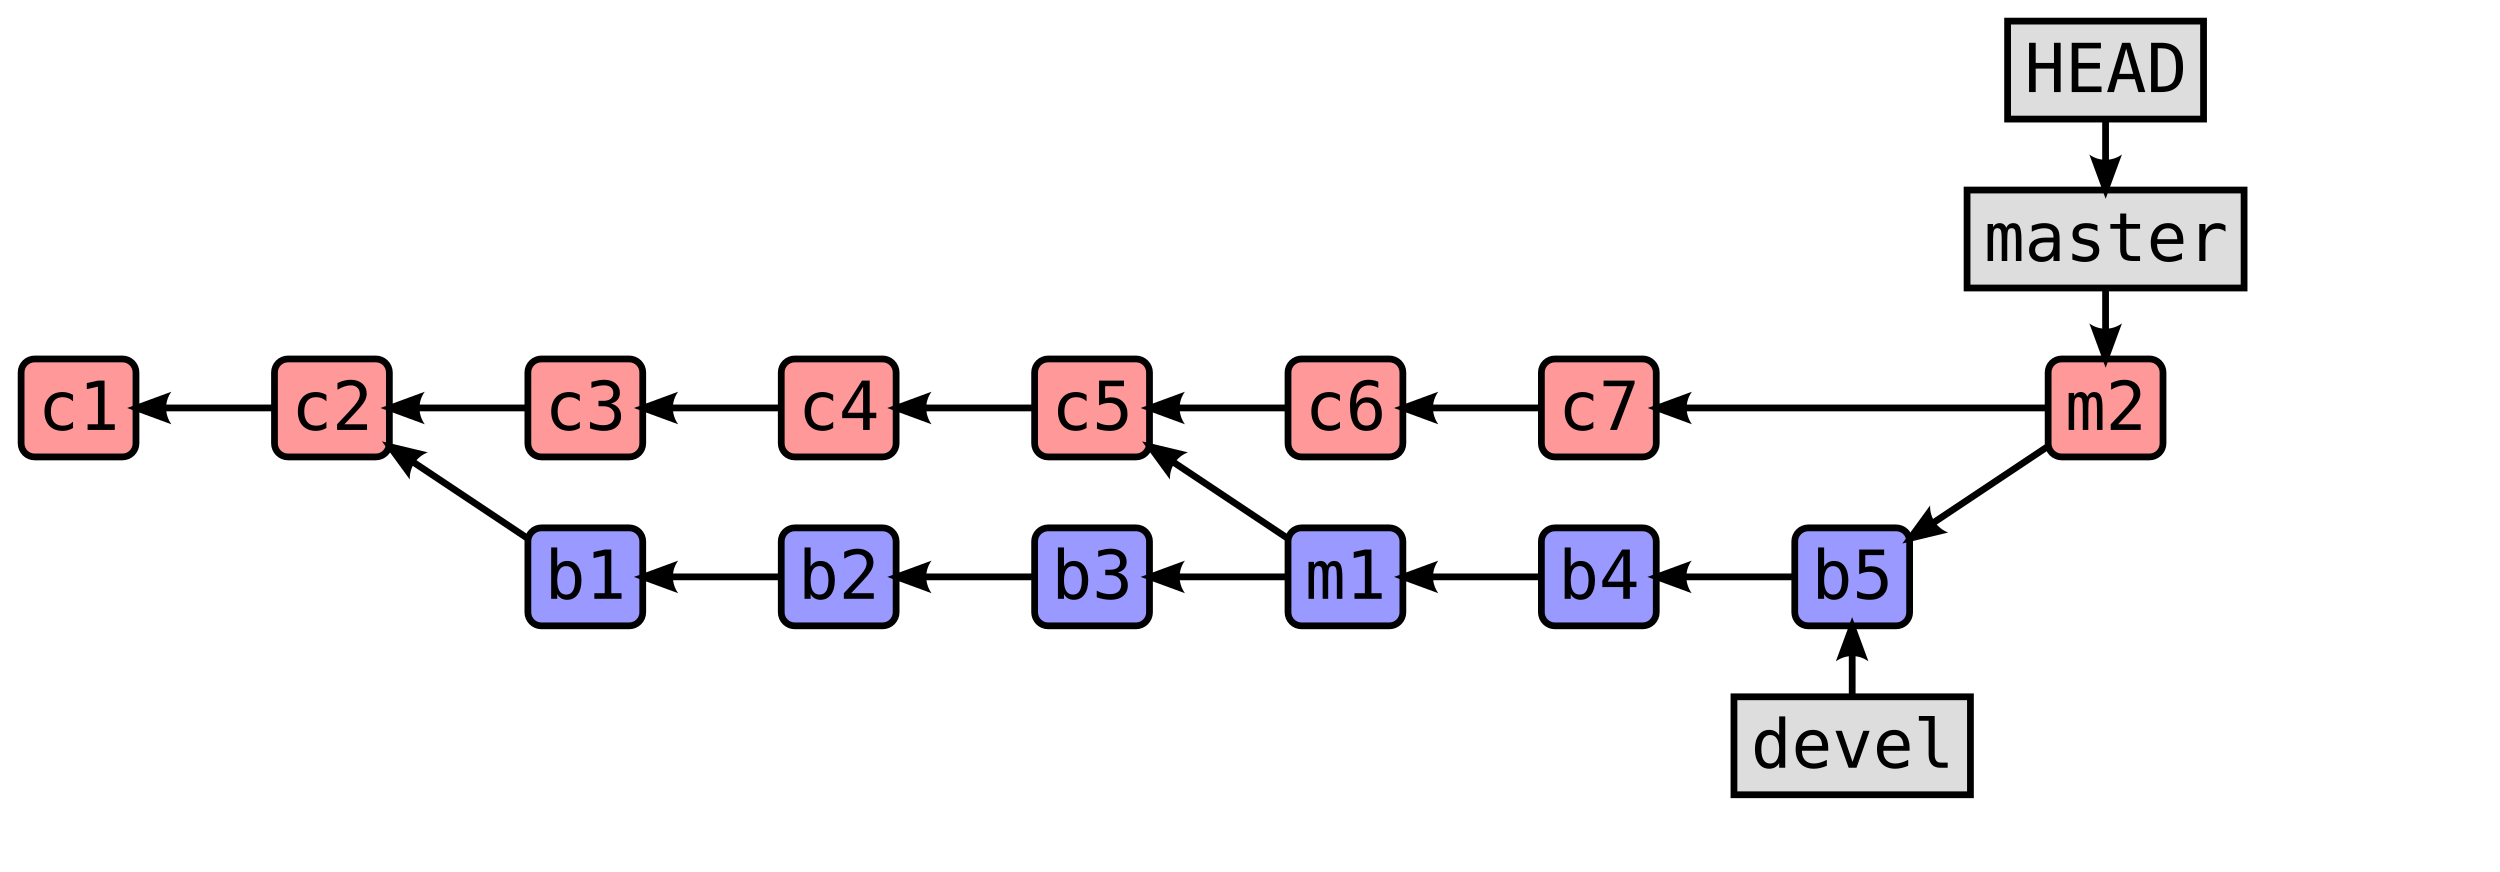
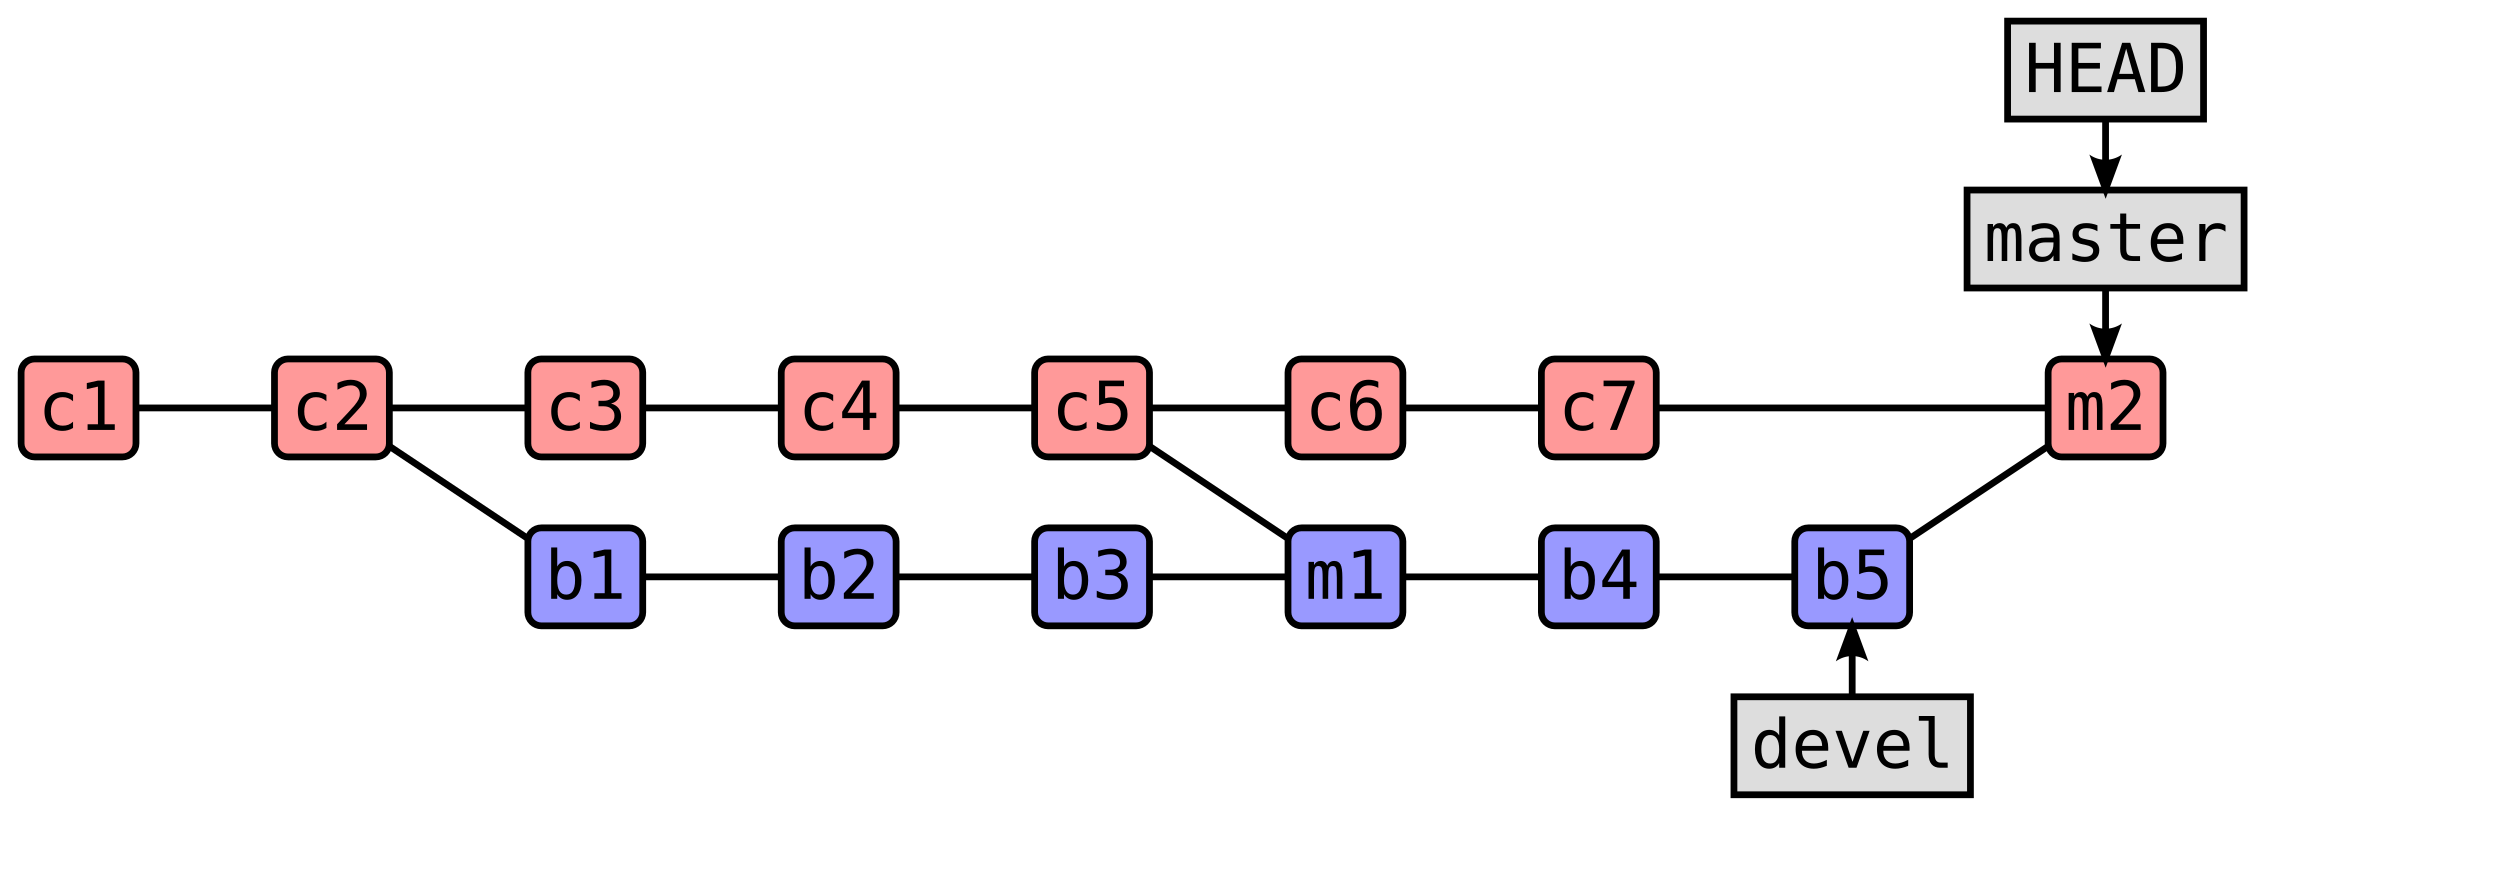
<svg xmlns="http://www.w3.org/2000/svg" width="592" height="206.4" id="svg2" version="1.1">
  <defs id="defs4">
    <marker orient="auto" refY="0.0" refX="0.0" id="Arrow2Mend" style="overflow:visible;">
      <path id="path3786" style="fill-rule:evenodd;stroke-width:0.625;stroke-linejoin:round;" d="M 8.719,4.034 L -2.207,0.016 L 8.719,-4.002 C 6.973,-1.63 6.983,1.616 8.719,4.034 z " transform="scale(0.6) rotate(180) translate(0,0)" />
    </marker>
  </defs>
  <g id="layer1">
    <rect style="fill:#ff9999;stroke:#000000;stroke-width:1.6;stroke-miterlimit:4;stroke-dasharray:none" id="rect2989" width="27.2" height="23.2" x="5" y="85" ry="3.2" />
    <text xml:space="preserve" style="font-size:16px;font-style:normal;font-weight:normal;line-height:125%;letter-spacing:0px;word-spacing:0px;fill:#000000;fill-opacity:1;stroke:none;font-family:DejaVu Sans Mono" x="9" y="101.8" id="text2985">
      <tspan id="tspan2987" x="9" y="101.8">c1</tspan>
    </text>
  </g>
  <g id="layer1">
    <rect style="fill:#ff9999;stroke:#000000;stroke-width:1.6;stroke-miterlimit:4;stroke-dasharray:none" id="rect2989" width="27.2" height="23.2" x="65" y="85" ry="3.2" />
    <text xml:space="preserve" style="font-size:16px;font-style:normal;font-weight:normal;line-height:125%;letter-spacing:0px;word-spacing:0px;fill:#000000;fill-opacity:1;stroke:none;font-family:DejaVu Sans Mono" x="69" y="101.8" id="text2985">
      <tspan id="tspan2987" x="69" y="101.8">c2</tspan>
    </text>
  </g>
-   <g id="layer1">
-     <path style="fill:none;stroke:#000000;stroke-width:1.6;stroke-linecap:butt;stroke-linejoin:miter;stroke-opacity:1;marker-end:url(#Arrow2Mend);stroke-miterlimit:4;stroke-dasharray:none" d="M 64.98,96.6 32.22,96.6" id="path2985" />
-   </g>
+   <line x1="64.98" y1="96.6" x2="32.22" y2="96.6" style="stroke:#000000; stroke-width:1.6; stroke-opacity:1.0" />
  <g id="layer1">
    <rect style="fill:#9999ff;stroke:#000000;stroke-width:1.6;stroke-miterlimit:4;stroke-dasharray:none" id="rect2989" width="27.2" height="23.2" x="125" y="125" ry="3.2" />
    <text xml:space="preserve" style="font-size:16px;font-style:normal;font-weight:normal;line-height:125%;letter-spacing:0px;word-spacing:0px;fill:#000000;fill-opacity:1;stroke:none;font-family:DejaVu Sans Mono" x="129" y="141.8" id="text2985">
      <tspan id="tspan2987" x="129" y="141.8">b1</tspan>
    </text>
  </g>
-   <g id="layer1">
-     <path style="fill:none;stroke:#000000;stroke-width:1.6;stroke-linecap:butt;stroke-linejoin:miter;stroke-opacity:1;marker-end:url(#Arrow2Mend);stroke-miterlimit:4;stroke-dasharray:none" d="M 124.98,127.52 92.22,105.68" id="path2985" />
-   </g>
+   <line x1="124.98" y1="127.52" x2="92.22" y2="105.68" style="stroke:#000000; stroke-width:1.6; stroke-opacity:1.0" />
  <g id="layer1">
    <rect style="fill:#ff9999;stroke:#000000;stroke-width:1.6;stroke-miterlimit:4;stroke-dasharray:none" id="rect2989" width="27.2" height="23.2" x="125" y="85" ry="3.2" />
    <text xml:space="preserve" style="font-size:16px;font-style:normal;font-weight:normal;line-height:125%;letter-spacing:0px;word-spacing:0px;fill:#000000;fill-opacity:1;stroke:none;font-family:DejaVu Sans Mono" x="129" y="101.8" id="text2985">
      <tspan id="tspan2987" x="129" y="101.8">c3</tspan>
    </text>
  </g>
-   <g id="layer1">
-     <path style="fill:none;stroke:#000000;stroke-width:1.6;stroke-linecap:butt;stroke-linejoin:miter;stroke-opacity:1;marker-end:url(#Arrow2Mend);stroke-miterlimit:4;stroke-dasharray:none" d="M 124.98,96.6 92.22,96.6" id="path2985" />
-   </g>
+   <line x1="124.98" y1="96.6" x2="92.22" y2="96.6" style="stroke:#000000; stroke-width:1.6; stroke-opacity:1.0" />
  <g id="layer1">
    <rect style="fill:#9999ff;stroke:#000000;stroke-width:1.6;stroke-miterlimit:4;stroke-dasharray:none" id="rect2989" width="27.2" height="23.2" x="185" y="125" ry="3.2" />
    <text xml:space="preserve" style="font-size:16px;font-style:normal;font-weight:normal;line-height:125%;letter-spacing:0px;word-spacing:0px;fill:#000000;fill-opacity:1;stroke:none;font-family:DejaVu Sans Mono" x="189" y="141.8" id="text2985">
      <tspan id="tspan2987" x="189" y="141.8">b2</tspan>
    </text>
  </g>
-   <g id="layer1">
-     <path style="fill:none;stroke:#000000;stroke-width:1.6;stroke-linecap:butt;stroke-linejoin:miter;stroke-opacity:1;marker-end:url(#Arrow2Mend);stroke-miterlimit:4;stroke-dasharray:none" d="M 184.98,136.6 152.22,136.6" id="path2985" />
-   </g>
+   <line x1="184.98" y1="136.6" x2="152.22" y2="136.6" style="stroke:#000000; stroke-width:1.6; stroke-opacity:1.0" />
  <g id="layer1">
    <rect style="fill:#ff9999;stroke:#000000;stroke-width:1.6;stroke-miterlimit:4;stroke-dasharray:none" id="rect2989" width="27.2" height="23.2" x="185" y="85" ry="3.2" />
    <text xml:space="preserve" style="font-size:16px;font-style:normal;font-weight:normal;line-height:125%;letter-spacing:0px;word-spacing:0px;fill:#000000;fill-opacity:1;stroke:none;font-family:DejaVu Sans Mono" x="189" y="101.8" id="text2985">
      <tspan id="tspan2987" x="189" y="101.8">c4</tspan>
    </text>
  </g>
-   <g id="layer1">
-     <path style="fill:none;stroke:#000000;stroke-width:1.6;stroke-linecap:butt;stroke-linejoin:miter;stroke-opacity:1;marker-end:url(#Arrow2Mend);stroke-miterlimit:4;stroke-dasharray:none" d="M 184.98,96.6 152.22,96.6" id="path2985" />
-   </g>
+   <line x1="184.98" y1="96.6" x2="152.22" y2="96.6" style="stroke:#000000; stroke-width:1.6; stroke-opacity:1.0" />
  <g id="layer1">
    <rect style="fill:#9999ff;stroke:#000000;stroke-width:1.6;stroke-miterlimit:4;stroke-dasharray:none" id="rect2989" width="27.2" height="23.2" x="245" y="125" ry="3.2" />
    <text xml:space="preserve" style="font-size:16px;font-style:normal;font-weight:normal;line-height:125%;letter-spacing:0px;word-spacing:0px;fill:#000000;fill-opacity:1;stroke:none;font-family:DejaVu Sans Mono" x="249" y="141.8" id="text2985">
      <tspan id="tspan2987" x="249" y="141.8">b3</tspan>
    </text>
  </g>
-   <g id="layer1">
-     <path style="fill:none;stroke:#000000;stroke-width:1.6;stroke-linecap:butt;stroke-linejoin:miter;stroke-opacity:1;marker-end:url(#Arrow2Mend);stroke-miterlimit:4;stroke-dasharray:none" d="M 244.98,136.6 212.22,136.6" id="path2985" />
-   </g>
+   <line x1="244.98" y1="136.6" x2="212.22" y2="136.6" style="stroke:#000000; stroke-width:1.6; stroke-opacity:1.0" />
  <g id="layer1">
    <rect style="fill:#ff9999;stroke:#000000;stroke-width:1.6;stroke-miterlimit:4;stroke-dasharray:none" id="rect2989" width="27.2" height="23.2" x="245" y="85" ry="3.2" />
    <text xml:space="preserve" style="font-size:16px;font-style:normal;font-weight:normal;line-height:125%;letter-spacing:0px;word-spacing:0px;fill:#000000;fill-opacity:1;stroke:none;font-family:DejaVu Sans Mono" x="249" y="101.8" id="text2985">
      <tspan id="tspan2987" x="249" y="101.8">c5</tspan>
    </text>
  </g>
-   <g id="layer1">
-     <path style="fill:none;stroke:#000000;stroke-width:1.6;stroke-linecap:butt;stroke-linejoin:miter;stroke-opacity:1;marker-end:url(#Arrow2Mend);stroke-miterlimit:4;stroke-dasharray:none" d="M 244.98,96.6 212.22,96.6" id="path2985" />
-   </g>
+   <line x1="244.98" y1="96.6" x2="212.22" y2="96.6" style="stroke:#000000; stroke-width:1.6; stroke-opacity:1.0" />
  <g id="layer1">
    <rect style="fill:#9999ff;stroke:#000000;stroke-width:1.6;stroke-miterlimit:4;stroke-dasharray:none" id="rect2989" width="27.2" height="23.2" x="305" y="125" ry="3.2" />
    <text xml:space="preserve" style="font-size:16px;font-style:normal;font-weight:normal;line-height:125%;letter-spacing:0px;word-spacing:0px;fill:#000000;fill-opacity:1;stroke:none;font-family:DejaVu Sans Mono" x="309" y="141.8" id="text2985">
      <tspan id="tspan2987" x="309" y="141.8">m1</tspan>
    </text>
  </g>
-   <g id="layer1">
-     <path style="fill:none;stroke:#000000;stroke-width:1.6;stroke-linecap:butt;stroke-linejoin:miter;stroke-opacity:1;marker-end:url(#Arrow2Mend);stroke-miterlimit:4;stroke-dasharray:none" d="M 304.98,136.6 272.22,136.6" id="path2985" />
-   </g>
-   <g id="layer1">
-     <path style="fill:none;stroke:#000000;stroke-width:1.6;stroke-linecap:butt;stroke-linejoin:miter;stroke-opacity:1;marker-end:url(#Arrow2Mend);stroke-miterlimit:4;stroke-dasharray:none" d="M 304.98,127.52 272.22,105.68" id="path2985" />
-   </g>
+   <line x1="304.98" y1="136.6" x2="272.22" y2="136.6" style="stroke:#000000; stroke-width:1.6; stroke-opacity:1.0" />
+   <line x1="304.98" y1="127.52" x2="272.22" y2="105.68" style="stroke:#000000; stroke-width:1.6; stroke-opacity:1.0" />
  <g id="layer1">
    <rect style="fill:#ff9999;stroke:#000000;stroke-width:1.6;stroke-miterlimit:4;stroke-dasharray:none" id="rect2989" width="27.2" height="23.2" x="305" y="85" ry="3.2" />
    <text xml:space="preserve" style="font-size:16px;font-style:normal;font-weight:normal;line-height:125%;letter-spacing:0px;word-spacing:0px;fill:#000000;fill-opacity:1;stroke:none;font-family:DejaVu Sans Mono" x="309" y="101.8" id="text2985">
      <tspan id="tspan2987" x="309" y="101.8">c6</tspan>
    </text>
  </g>
-   <g id="layer1">
-     <path style="fill:none;stroke:#000000;stroke-width:1.6;stroke-linecap:butt;stroke-linejoin:miter;stroke-opacity:1;marker-end:url(#Arrow2Mend);stroke-miterlimit:4;stroke-dasharray:none" d="M 304.98,96.6 272.22,96.6" id="path2985" />
-   </g>
+   <line x1="304.98" y1="96.6" x2="272.22" y2="96.6" style="stroke:#000000; stroke-width:1.6; stroke-opacity:1.0" />
  <g id="layer1">
    <rect style="fill:#9999ff;stroke:#000000;stroke-width:1.6;stroke-miterlimit:4;stroke-dasharray:none" id="rect2989" width="27.2" height="23.2" x="365" y="125" ry="3.2" />
    <text xml:space="preserve" style="font-size:16px;font-style:normal;font-weight:normal;line-height:125%;letter-spacing:0px;word-spacing:0px;fill:#000000;fill-opacity:1;stroke:none;font-family:DejaVu Sans Mono" x="369" y="141.8" id="text2985">
      <tspan id="tspan2987" x="369" y="141.8">b4</tspan>
    </text>
  </g>
-   <g id="layer1">
-     <path style="fill:none;stroke:#000000;stroke-width:1.6;stroke-linecap:butt;stroke-linejoin:miter;stroke-opacity:1;marker-end:url(#Arrow2Mend);stroke-miterlimit:4;stroke-dasharray:none" d="M 364.98,136.6 332.22,136.6" id="path2985" />
-   </g>
+   <line x1="364.98" y1="136.6" x2="332.22" y2="136.6" style="stroke:#000000; stroke-width:1.6; stroke-opacity:1.0" />
  <g id="layer1">
    <rect style="fill:#ff9999;stroke:#000000;stroke-width:1.6;stroke-miterlimit:4;stroke-dasharray:none" id="rect2989" width="27.2" height="23.2" x="365" y="85" ry="3.2" />
    <text xml:space="preserve" style="font-size:16px;font-style:normal;font-weight:normal;line-height:125%;letter-spacing:0px;word-spacing:0px;fill:#000000;fill-opacity:1;stroke:none;font-family:DejaVu Sans Mono" x="369" y="101.8" id="text2985">
      <tspan id="tspan2987" x="369" y="101.8">c7</tspan>
    </text>
  </g>
-   <g id="layer1">
-     <path style="fill:none;stroke:#000000;stroke-width:1.6;stroke-linecap:butt;stroke-linejoin:miter;stroke-opacity:1;marker-end:url(#Arrow2Mend);stroke-miterlimit:4;stroke-dasharray:none" d="M 364.98,96.6 332.22,96.6" id="path2985" />
-   </g>
+   <line x1="364.98" y1="96.6" x2="332.22" y2="96.6" style="stroke:#000000; stroke-width:1.6; stroke-opacity:1.0" />
  <g id="layer1">
    <rect style="fill:#9999ff;stroke:#000000;stroke-width:1.6;stroke-miterlimit:4;stroke-dasharray:none" id="rect2989" width="27.2" height="23.2" x="425" y="125" ry="3.2" />
    <text xml:space="preserve" style="font-size:16px;font-style:normal;font-weight:normal;line-height:125%;letter-spacing:0px;word-spacing:0px;fill:#000000;fill-opacity:1;stroke:none;font-family:DejaVu Sans Mono" x="429" y="141.8" id="text2985">
      <tspan id="tspan2987" x="429" y="141.8">b5</tspan>
    </text>
  </g>
-   <g id="layer1">
-     <path style="fill:none;stroke:#000000;stroke-width:1.6;stroke-linecap:butt;stroke-linejoin:miter;stroke-opacity:1;marker-end:url(#Arrow2Mend);stroke-miterlimit:4;stroke-dasharray:none" d="M 424.98,136.6 392.22,136.6" id="path2985" />
-   </g>
+   <line x1="424.98" y1="136.6" x2="392.22" y2="136.6" style="stroke:#000000; stroke-width:1.6; stroke-opacity:1.0" />
  <g id="layer1">
    <rect style="fill:#dddddd;stroke:#000000;stroke-width:1.6;stroke-miterlimit:4;stroke-dasharray:none" id="rect2989" width="56" height="23.2" x="410.6" y="165" ry="0" />
    <text xml:space="preserve" style="font-size:16px;font-style:normal;font-weight:normal;line-height:125%;letter-spacing:0px;word-spacing:0px;fill:#000000;fill-opacity:1;stroke:none;font-family:DejaVu Sans Mono" x="414.6" y="181.8" id="text2985">
      <tspan id="tspan2987" x="414.6" y="181.8">devel</tspan>
    </text>
  </g>
  <g id="layer1">
    <path style="fill:none;stroke:#000000;stroke-width:1.6;stroke-linecap:butt;stroke-linejoin:miter;stroke-opacity:1;marker-end:url(#Arrow2Mend);stroke-miterlimit:4;stroke-dasharray:none" d="M 438.6,164.96 438.6,148.24" id="path2985" />
  </g>
  <g id="layer1">
    <rect style="fill:#ff9999;stroke:#000000;stroke-width:1.6;stroke-miterlimit:4;stroke-dasharray:none" id="rect2989" width="27.2" height="23.2" x="485" y="85" ry="3.2" />
    <text xml:space="preserve" style="font-size:16px;font-style:normal;font-weight:normal;line-height:125%;letter-spacing:0px;word-spacing:0px;fill:#000000;fill-opacity:1;stroke:none;font-family:DejaVu Sans Mono" x="489" y="101.8" id="text2985">
      <tspan id="tspan2987" x="489" y="101.8">m2</tspan>
    </text>
  </g>
-   <g id="layer1">
-     <path style="fill:none;stroke:#000000;stroke-width:1.6;stroke-linecap:butt;stroke-linejoin:miter;stroke-opacity:1;marker-end:url(#Arrow2Mend);stroke-miterlimit:4;stroke-dasharray:none" d="M 484.92,96.6 392.28,96.6" id="path2985" />
-   </g>
-   <g id="layer1">
-     <path style="fill:none;stroke:#000000;stroke-width:1.6;stroke-linecap:butt;stroke-linejoin:miter;stroke-opacity:1;marker-end:url(#Arrow2Mend);stroke-miterlimit:4;stroke-dasharray:none" d="M 484.98,105.68 452.22,127.52" id="path2985" />
-   </g>
+   <line x1="484.92" y1="96.6" x2="392.28" y2="96.6" style="stroke:#000000; stroke-width:1.6; stroke-opacity:1.0" />
+   <line x1="484.98" y1="105.68" x2="452.22" y2="127.52" style="stroke:#000000; stroke-width:1.6; stroke-opacity:1.0" />
  <g id="layer1">
    <rect style="fill:#dddddd;stroke:#000000;stroke-width:1.6;stroke-miterlimit:4;stroke-dasharray:none" id="rect2989" width="65.6" height="23.2" x="465.8" y="45" ry="0" />
    <text xml:space="preserve" style="font-size:16px;font-style:normal;font-weight:normal;line-height:125%;letter-spacing:0px;word-spacing:0px;fill:#000000;fill-opacity:1;stroke:none;font-family:DejaVu Sans Mono" x="469.8" y="61.8" id="text2985">
      <tspan id="tspan2987" x="469.8" y="61.8">master</tspan>
    </text>
  </g>
  <g id="layer1">
    <path style="fill:none;stroke:#000000;stroke-width:1.6;stroke-linecap:butt;stroke-linejoin:miter;stroke-opacity:1;marker-end:url(#Arrow2Mend);stroke-miterlimit:4;stroke-dasharray:none" d="M 498.6,68.24 498.6,84.96" id="path2985" />
  </g>
  <g id="layer1">
    <rect style="fill:#dddddd;stroke:#000000;stroke-width:1.6;stroke-miterlimit:4;stroke-dasharray:none" id="rect2989" width="46.4" height="23.2" x="475.4" y="5" ry="0" />
    <text xml:space="preserve" style="font-size:16px;font-style:normal;font-weight:normal;line-height:125%;letter-spacing:0px;word-spacing:0px;fill:#000000;fill-opacity:1;stroke:none;font-family:DejaVu Sans Mono" x="479.4" y="21.8" id="text2985">
      <tspan id="tspan2987" x="479.4" y="21.8">HEAD</tspan>
    </text>
  </g>
  <g id="layer1">
    <path style="fill:none;stroke:#000000;stroke-width:1.6;stroke-linecap:butt;stroke-linejoin:miter;stroke-opacity:1;marker-end:url(#Arrow2Mend);stroke-miterlimit:4;stroke-dasharray:none" d="M 498.6,28.24 498.6,44.96" id="path2985" />
  </g>
</svg>
